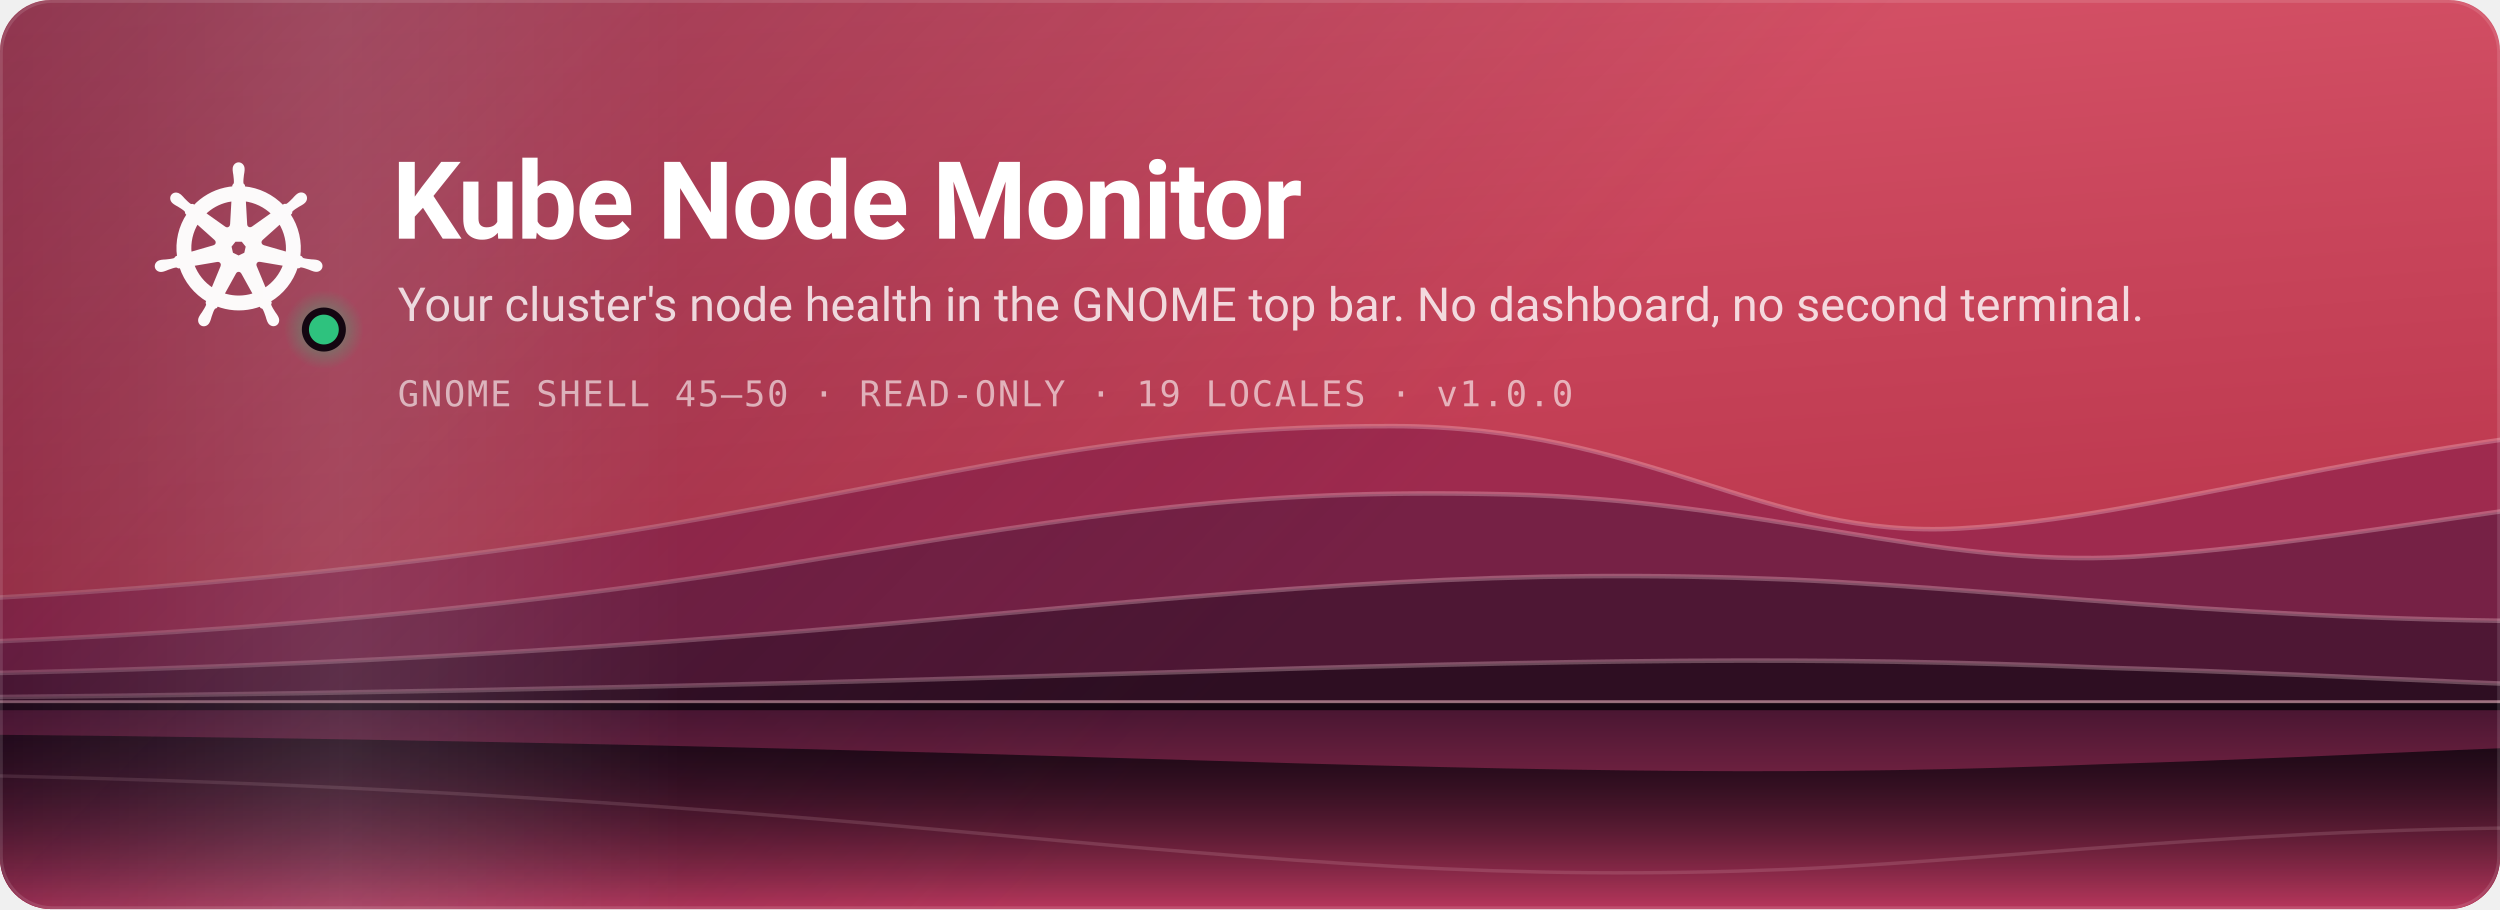
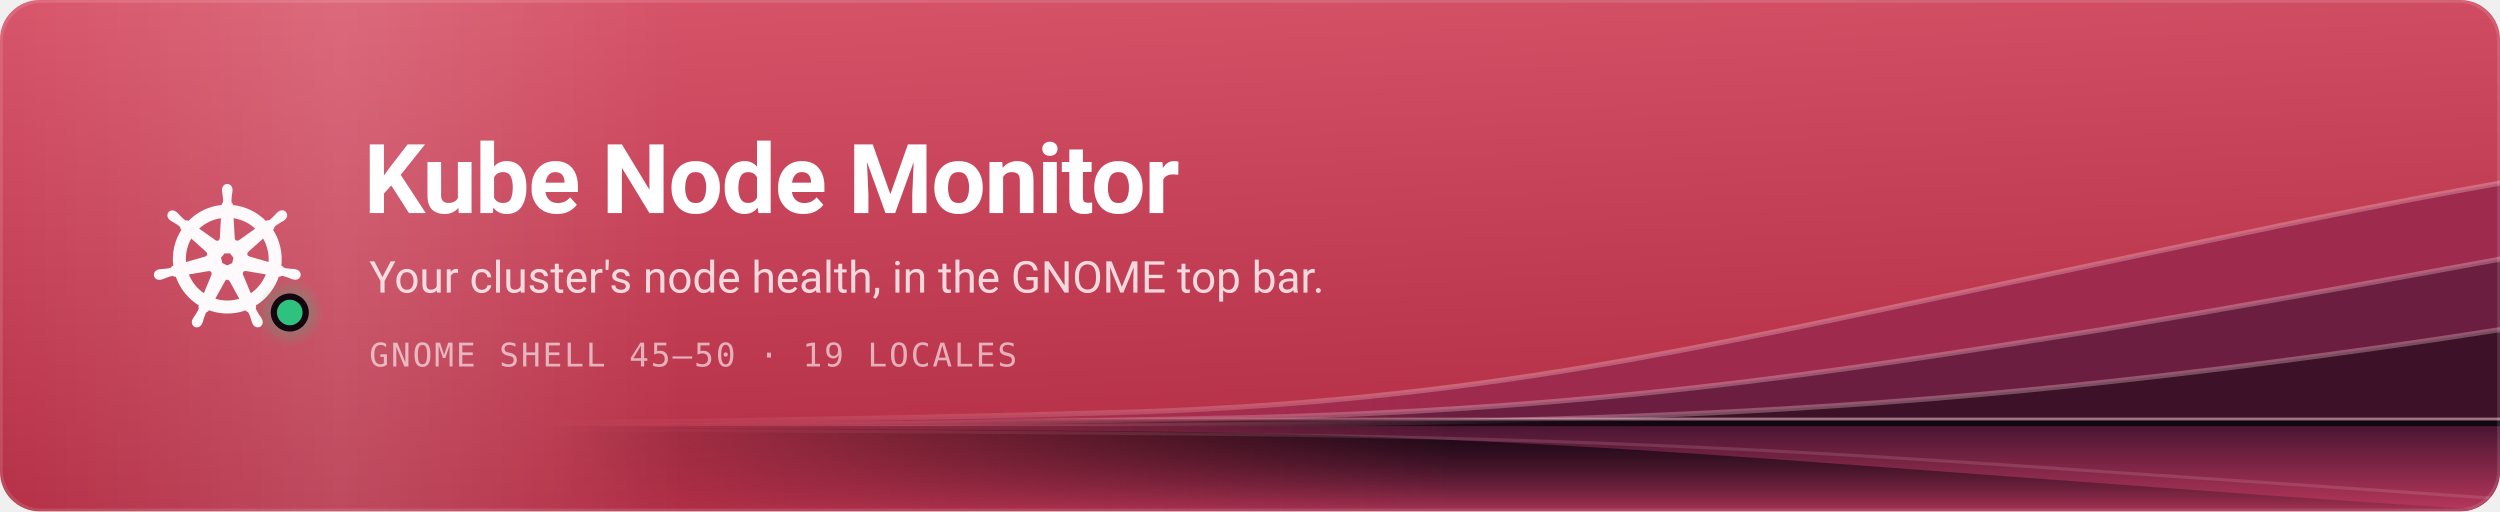
- <svg xmlns="http://www.w3.org/2000/svg" viewBox="0 0 880 320" width="880" height="320" fill="none" role="img" aria-label="Kube Node Monitor — Kubernetes node health in the GNOME top bar">
+ <svg xmlns="http://www.w3.org/2000/svg" viewBox="0 0 880 180" width="880" height="180" fill="none" role="img" aria-label="Kube Node Monitor: Kubernetes node health in the GNOME top bar">
  <style>.sweep{animation:sw 11s cubic-bezier(.45,0,.55,1) infinite}
@keyframes sw{0%{transform:translateX(-260px)}55%,100%{transform:translateX(920px)}}
.glow{animation:gl 3.2s ease-in-out infinite}
@keyframes gl{0%,100%{opacity:.3}50%{opacity:1}}
- .r0,.r1,.r2,.r3{animation:dr 34s ease-in-out infinite}
- .r1{animation-duration:27s}.r2{animation-duration:21s}.r3{animation-duration:17s}
- @keyframes dr{0%,100%{transform:translateX(-9px)}50%{transform:translateX(9px)}}@media (prefers-reduced-motion:reduce){*{animation:none!important}}</style>
+ .r0,.r1,.r2{animation:dr 34s ease-in-out infinite}
+ .r1{animation-duration:26s}.r2{animation-duration:19s}
+ @keyframes dr{0%,100%{transform:translateX(-11px)}50%{transform:translateX(11px)}}@media (prefers-reduced-motion:reduce){*{animation:none!important}}</style>
  <defs>
    <symbol id="helm" viewBox="77.892 67.452 567.062 567.062">
      <g transform="translate(-6.326094,-174.7524)">
        <path fill="currentColor" stroke="currentColor" stroke-width="8" stroke-linejoin="round" stroke-linecap="round" d="m 367.734,274.06 c -8.077,0.001 -14.626,7.276 -14.625,16.25 1e-5,0.138 0.028,0.269 0.031,0.406 -0.012,1.219 -0.071,2.688 -0.031,3.75 0.193,5.176 1.321,9.137 2,13.906 1.23,10.207 2.261,18.667 1.625,26.531 -0.619,2.965 -2.803,5.677 -4.75,7.562 l -0.344,6.188 c -8.777,0.727 -17.612,2.059 -26.438,4.062 -37.975,8.622 -70.67,28.183 -95.562,54.594 -1.615,-1.102 -4.441,-3.129 -5.281,-3.75 -2.611,0.353 -5.25,1.158 -8.688,-0.844 -6.545,-4.406 -12.506,-10.487 -19.719,-17.812 -3.305,-3.504 -5.698,-6.841 -9.625,-10.219 -0.892,-0.767 -2.253,-1.805 -3.25,-2.594 -3.07,-2.448 -6.691,-3.724 -10.188,-3.844 -4.496,-0.154 -8.824,1.604 -11.656,5.156 -5.035,6.315 -3.423,15.968 3.594,21.562 0.071,0.057 0.147,0.101 0.219,0.156 0.964,0.782 2.145,1.783 3.031,2.438 4.167,3.077 7.973,4.651 12.125,7.094 8.747,5.402 15.998,9.881 21.75,15.281 2.246,2.394 2.639,6.613 2.938,8.438 l 4.688,4.188 c -25.093,37.764 -36.707,84.409 -29.844,131.938 l -6.125,1.781 c -1.614,2.085 -3.895,5.365 -6.281,6.344 -7.525,2.37 -15.994,3.241 -26.219,4.312 -4.8,0.399 -8.942,0.161 -14.031,1.125 -1.12,0.212 -2.681,0.619 -3.906,0.906 -0.043,0.009 -0.082,0.022 -0.125,0.031 -0.067,0.015 -0.155,0.048 -0.219,0.062 -8.62,2.083 -14.158,10.006 -12.375,17.812 1.783,7.808 10.203,12.557 18.875,10.688 0.063,-0.014 0.153,-0.017 0.219,-0.031 0.098,-0.022 0.184,-0.07 0.281,-0.094 1.209,-0.265 2.724,-0.561 3.781,-0.844 5.003,-1.34 8.627,-3.308 13.125,-5.031 9.677,-3.471 17.692,-6.37 25.5,-7.5 3.261,-0.255 6.697,2.012 8.406,2.969 l 6.375,-1.094 c 14.67,45.483 45.414,82.245 84.344,105.312 l -2.656,6.375 c 0.957,2.475 2.013,5.825 1.3,8.269 -2.839,7.361 -7.701,15.131 -13.238,23.793 -2.681,4.002 -5.425,7.108 -7.844,11.688 -0.579,1.096 -1.316,2.779 -1.875,3.938 -3.759,8.042 -1.002,17.305 6.219,20.781 7.266,3.498 16.284,-0.191 20.188,-8.25 0.006,-0.011 0.026,-0.02 0.031,-0.031 0.004,-0.009 -0.004,-0.022 0,-0.031 0.556,-1.143 1.344,-2.644 1.812,-3.719 2.072,-4.747 2.762,-8.815 4.219,-13.406 3.87,-9.72 5.996,-19.919 11.323,-26.274 1.459,-1.74 3.837,-2.409 6.302,-3.07 l 3.312,-6 c 33.938,13.027 71.927,16.522 109.875,7.906 8.657,-1.966 17.014,-4.509 25.094,-7.562 0.931,1.651 2.661,4.826 3.125,5.625 2.506,0.815 5.24,1.236 7.469,4.531 3.985,6.809 6.711,14.864 10.031,24.594 1.457,4.591 2.178,8.659 4.25,13.406 0.472,1.082 1.256,2.605 1.812,3.75 3.895,8.085 12.942,11.787 20.219,8.281 7.22,-3.478 9.98,-12.74 6.219,-20.781 -0.559,-1.158 -1.327,-2.842 -1.906,-3.938 -2.419,-4.58 -5.163,-7.654 -7.844,-11.656 -5.537,-8.662 -10.13,-15.858 -12.969,-23.219 -1.187,-3.797 0.2,-6.158 1.125,-8.625 -0.554,-0.635 -1.739,-4.22 -2.438,-5.906 40.457,-23.888 70.299,-62.021 84.312,-106.062 1.892,0.297 5.182,0.879 6.25,1.094 2.2,-1.451 4.222,-3.344 8.188,-3.031 7.808,1.129 15.823,4.03 25.5,7.5 4.498,1.723 8.122,3.723 13.125,5.062 1.057,0.283 2.572,0.547 3.781,0.812 0.097,0.024 0.183,0.071 0.281,0.094 0.065,0.015 0.156,0.017 0.219,0.031 8.672,1.867 17.094,-2.879 18.875,-10.688 1.781,-7.807 -3.754,-15.732 -12.375,-17.812 -1.254,-0.285 -3.032,-0.769 -4.25,-1 -5.089,-0.964 -9.231,-0.726 -14.031,-1.125 -10.225,-1.071 -18.694,-1.943 -26.219,-4.312 -3.068,-1.19 -5.251,-4.841 -6.313,-6.344 l -5.906,-1.719 c 3.062,-22.154 2.237,-45.211 -3.062,-68.281 -5.348,-23.285 -14.8,-44.581 -27.406,-63.344 1.515,-1.377 4.376,-3.911 5.188,-4.656 0.237,-2.624 0.033,-5.376 2.75,-8.281 5.751,-5.401 13.003,-9.879 21.75,-15.281 4.152,-2.443 7.99,-4.017 12.156,-7.094 0.942,-0.696 2.229,-1.798 3.219,-2.594 7.015,-5.596 8.631,-15.248 3.594,-21.562 -5.037,-6.314 -14.797,-6.909 -21.812,-1.312 -0.999,0.791 -2.354,1.823 -3.25,2.594 -3.926,3.378 -6.351,6.714 -9.656,10.219 -7.212,7.326 -13.174,13.438 -19.719,17.844 -2.836,1.651 -6.99,1.08 -8.875,0.969 l -5.562,3.969 c -31.719,-33.261 -74.905,-54.525 -121.406,-58.656 -0.13,-1.949 -0.3,-5.471 -0.344,-6.531 -1.904,-1.822 -4.203,-3.377 -4.781,-7.312 -0.636,-7.864 0.426,-16.325 1.656,-26.531 0.679,-4.769 1.807,-8.73 2,-13.906 0.044,-1.177 -0.026,-2.884 -0.031,-4.156 -0.001,-8.974 -6.548,-16.251 -14.625,-16.25 z m -18.312,113.438 -4.344,76.719 -0.312,0.156 c -0.291,6.863 -5.94,12.344 -12.875,12.344 -2.841,0 -5.463,-0.912 -7.594,-2.469 l -0.125,0.062 -62.906,-44.594 c 19.334,-19.011 44.063,-33.06 72.562,-39.531 5.206,-1.182 10.41,-2.059 15.594,-2.688 z m 36.656,0 c 33.273,4.092 64.045,19.159 87.625,42.25 l -62.5,44.312 -0.219,-0.094 c -5.547,4.052 -13.363,3.046 -17.688,-2.375 -1.771,-2.221 -2.701,-4.832 -2.812,-7.469 l -0.062,-0.031 z m -147.625,70.875 57.438,51.375 -0.062,0.312 c 5.184,4.507 5.949,12.328 1.625,17.75 -1.771,2.221 -4.142,3.711 -6.688,4.406 l -0.062,0.25 -73.625,21.25 c -3.747,-34.265 4.329,-67.574 21.375,-95.344 z m 258.156,0.031 c 8.534,13.833 14.997,29.282 18.844,46.031 3.801,16.548 4.755,33.067 3.188,49.031 l -74,-21.312 -0.062,-0.312 c -6.627,-1.811 -10.699,-8.552 -9.156,-15.312 0.632,-2.77 2.102,-5.113 4.094,-6.844 l -0.031,-0.156 57.125,-51.125 z m -140.656,55.312 23.531,0 14.625,18.281 -5.25,22.812 -21.125,10.156 -21.188,-10.188 -5.25,-22.812 z m 75.438,62.562 c 1,-0.051 1.996,0.04 2.969,0.219 l 0.125,-0.156 76.156,12.875 c -11.146,31.313 -32.473,58.44 -60.969,76.594 l -29.562,-71.406 0.094,-0.125 c -2.716,-6.31 0.002,-13.71 6.25,-16.719 1.6,-0.77 3.271,-1.197 4.938,-1.281 z m -127.906,0.312 c 5.812,0.082 11.025,4.115 12.375,10.031 0.632,2.77 0.325,5.514 -0.719,7.938 l 0.219,0.281 -29.25,70.688 c -27.347,-17.549 -49.129,-43.824 -60.781,-76.062 l 75.5,-12.812 0.125,0.156 c 0.845,-0.155 1.701,-0.23 2.531,-0.219 z m 63.781,30.969 c 2.024,-0.074 4.079,0.341 6.031,1.281 2.56,1.233 4.537,3.173 5.781,5.5 l 0.281,0 37.219,67.25 c -4.83,1.619 -9.796,3.003 -14.875,4.156 -28.465,6.463 -56.839,4.505 -82.531,-4.25 l 37.125,-67.125 0.062,0 c 2.228,-4.164 6.452,-6.649 10.906,-6.812 z" />
      </g>
    </symbol>
-     <linearGradient id="sky" x1="0" y1="0" x2="0.2" y2="1">
+     <linearGradient id="sky" x1="0" y1="0" x2="0.25" y2="1">
      <stop offset="0" stop-color="#D8556A" />
      <stop offset="1" stop-color="#B32E45" />
    </linearGradient>
    <linearGradient id="pool" x1="0" y1="0" x2="0" y2="1">
      <stop offset="0" stop-color="#4A1632" />
      <stop offset="1" stop-color="#B8375C" />
    </linearGradient>
    <linearGradient id="poolShade" x1="0" y1="0" x2="0" y2="1">
      <stop offset="0" stop-color="#140611" stop-opacity="0.95" />
      <stop offset="1" stop-color="#140611" stop-opacity="0" />
    </linearGradient>
+     <linearGradient id="waveFade" x1="0" y1="0" x2="1" y2="0">
+       <stop offset="0.22" stop-color="#000" />
+       <stop offset="0.58" stop-color="#fff" />
+     </linearGradient>
+     <mask id="waveMask">
+       <rect width="880" height="180" fill="url(#waveFade)" />
+     </mask>
+     <linearGradient id="creaseFade" x1="0" y1="0" x2="1" y2="0">
+       <stop offset="0.34" stop-color="#140611" stop-opacity="0" />
+       <stop offset="0.66" stop-color="#140611" stop-opacity="1" />
+     </linearGradient>
+     <linearGradient id="hlFade" x1="0" y1="0" x2="1" y2="0">
+       <stop offset="0.34" stop-color="rgba(255,196,208,0.55)" stop-opacity="0" />
+       <stop offset="0.66" stop-color="rgba(255,196,208,0.55)" stop-opacity="1" />
+     </linearGradient>
    <linearGradient id="sweep" x1="0" y1="0" x2="1" y2="0">
      <stop offset="0" stop-color="#fff" stop-opacity="0" />
-       <stop offset="0.5" stop-color="#fff" stop-opacity="0.14" />
+       <stop offset="0.5" stop-color="#fff" stop-opacity="0.13" />
      <stop offset="1" stop-color="#fff" stop-opacity="0" />
-     </linearGradient>
-     <linearGradient id="scrim" x1="0" y1="0" x2="1" y2="0.35">
-       <stop offset="0" stop-color="#3A1230" stop-opacity="0.46" />
-       <stop offset="0.68" stop-color="#3A1230" stop-opacity="0" />
    </linearGradient>
    <radialGradient id="dotGlow">
      <stop offset="0" stop-color="#2EC27E" stop-opacity="0.6" />
      <stop offset="1" stop-color="#2EC27E" stop-opacity="0" />
    </radialGradient>
    <clipPath id="card">
-       <rect width="880" height="320" rx="18" />
+       <rect width="880" height="180" rx="14" />
    </clipPath>
  </defs>
  <g clip-path="url(#card)">
-     <rect width="880" height="320" fill="url(#sky)" />
-     <g class="r0">
-       <path d="M-80,214 C40,210 150,200 250,182 C350,164 400,150 490,150 C580,150 620,190 690,186 C760,182 830,156 960,146 L960,250 L-80,250 Z" fill="#9E2A4E" />
-       <path d="M-80,214 C40,210 150,200 250,182 C350,164 400,150 490,150 C580,150 620,190 690,186 C760,182 830,156 960,146" fill="none" stroke="rgba(255,214,222,0.30)" stroke-width="1.6" />
+     <rect width="880" height="180" fill="url(#sky)" />
+     <g mask="url(#waveMask)">
+       <g class="r0">
+         <path d="M-80,150 C120,150 260,149 400,145 C520,141 600,122 700,101 C800,80 870,64 960,52 L960,150 L-80,150 Z" fill="#9E2A4E" />
+         <path d="M-80,150 C120,150 260,149 400,145 C520,141 600,122 700,101 C800,80 870,64 960,52" fill="none" stroke="rgba(255,214,222,0.30)" stroke-width="1.8" />
+       </g>
+       <g class="r1">
+         <path d="M-80,151 C140,151 300,150 440,147 C560,144 640,132 740,116 C830,101 900,87 960,77 L960,150 L-80,150 Z" fill="#6B1E40" />
+         <path d="M-80,151 C140,151 300,150 440,147 C560,144 640,132 740,116 C830,101 900,87 960,77" fill="none" stroke="rgba(255,214,222,0.30)" stroke-width="1.8" />
+       </g>
+       <g class="r2">
+         <path d="M-80,152 C160,152 320,151 480,149 C610,147 690,141 780,130 C860,120 920,110 960,102 L960,150 L-80,150 Z" fill="#3D1229" />
+         <path d="M-80,152 C160,152 320,151 480,149 C610,147 690,141 780,130 C860,120 920,110 960,102" fill="none" stroke="rgba(255,214,222,0.30)" stroke-width="1.8" />
+       </g>
+       <rect y="147.5" width="880" height="5" fill="url(#creaseFade)" />
+       <rect y="147" width="880" height="1" fill="url(#hlFade)" />
+       <rect y="150" width="880" height="30" fill="url(#pool)" />
+       <path d="M-80,150 C120,150 260,150.4 400,151.8 C520,153.2 600,159.8 700,167.2 C800,174.5 870,180 960,184 L960,180 L-80,180 Z" fill="url(#poolShade)" />
+       <path d="M-80,151 C140,151 300,151.5 440,153 C560,154.5 640,159 740,166 C830,172 900,177 960,181" fill="none" stroke="rgba(255,214,222,0.30)" stroke-width="1.1" opacity="0.45" />
    </g>
-     <g class="r1">
-       <path d="M-80,228 C50,226 170,216 280,198 C390,180 440,172 530,174 C620,176 680,200 750,196 C815,192 880,178 960,170 L960,250 L-80,250 Z" fill="#762145" />
-       <path d="M-80,228 C50,226 170,216 280,198 C390,180 440,172 530,174 C620,176 680,200 750,196 C815,192 880,178 960,170" fill="none" stroke="rgba(255,214,222,0.30)" stroke-width="1.6" />
-     </g>
-     <g class="r2">
-       <path d="M-80,238 C70,237 200,230 330,218 C460,206 530,200 630,204 C720,208 810,222 960,218 L960,250 L-80,250 Z" fill="#4E1734" />
-       <path d="M-80,238 C70,237 200,230 330,218 C460,206 530,200 630,204 C720,208 810,222 960,218" fill="none" stroke="rgba(255,214,222,0.30)" stroke-width="1.6" />
-     </g>
-     <g class="r3">
-       <path d="M-80,246 C90,245 240,242 400,237 C560,232 640,231 740,235 C840,238 900,243 960,242 L960,250 L-80,250 Z" fill="#2E0E22" />
-       <path d="M-80,246 C90,245 240,242 400,237 C560,232 640,231 740,235 C840,238 900,243 960,242" fill="none" stroke="rgba(255,214,222,0.30)" stroke-width="1.6" />
-     </g>
-     <rect y="247" width="880" height="6" fill="#140611" />
-     <rect y="246.5" width="880" height="1" fill="rgba(255,196,208,0.55)" />
-     <rect y="250" width="880" height="70" fill="url(#pool)" />
-     <path d="M-80,258 C90,259 240,262 400,267 C560,272 640,273 740,269 C840,266 900,261 960,262 L960,320 L-80,320 Z" fill="url(#poolShade)" />
-     <path d="M-80,272 C70,273 200,280 330,292 C460,304 530,310 630,306 C720,302 810,288 960,292" fill="none" stroke="rgba(255,214,222,0.30)" stroke-width="1.2" opacity="0.5" />
-     <rect class="sweep" width="240" height="320" fill="url(#sweep)" />
-     <rect width="880" height="320" fill="url(#scrim)" />
+     <rect class="sweep" width="240" height="180" fill="url(#sweep)" />
  </g>
  <g color="#FFFFFF">
-     <use href="#helm" x="52" y="54" width="64" height="64" opacity="0.97" />
-     <circle cx="114" cy="116" r="14" fill="url(#dotGlow)" class="glow" />
-     <circle cx="114" cy="116" r="6.5" fill="#2EC27E" stroke="#140611" stroke-width="2.5" />
+     <use href="#helm" x="52" y="62" width="56" height="56" opacity="0.97" />
+     <circle cx="102" cy="110" r="12" fill="url(#dotGlow)" class="glow" />
+     <circle cx="102" cy="110" r="5.6" fill="#2EC27E" stroke="#140611" stroke-width="2.2" />
  </g>
-   <text x="138" y="84" font-family="system-ui,-apple-system,'Segoe UI',Roboto,'Helvetica Neue',Arial,sans-serif" font-size="38" font-weight="700" fill="#FFFFFF" letter-spacing="-0.6">Kube Node Monitor</text>
-   <text x="140" y="113" font-family="system-ui,-apple-system,'Segoe UI',Roboto,'Helvetica Neue',Arial,sans-serif" font-size="16.5" fill="rgba(255,255,255,0.80)">Your cluster's node health in the GNOME top bar. No dashboard, no second terminal.</text>
-   <text x="140" y="143" font-family="ui-monospace,'SF Mono','Cascadia Code',Menlo,Consolas,monospace" font-size="12.5" fill="rgba(255,255,255,0.60)" letter-spacing="0.6">GNOME SHELL 45–50   ·   READ-ONLY   ·   19 LOCALES   ·   v1.0.0</text>
-   <rect x="0.5" y="0.5" width="879" height="319" rx="18" fill="none" stroke="rgba(255,255,255,0.12)" />
+   <text x="128" y="75" font-family="system-ui,-apple-system,'Segoe UI',Roboto,'Helvetica Neue',Arial,sans-serif" font-size="34" font-weight="700" fill="#FFFFFF" letter-spacing="-0.5">Kube Node Monitor</text>
+   <text x="130" y="103" font-family="system-ui,-apple-system,'Segoe UI',Roboto,'Helvetica Neue',Arial,sans-serif" font-size="15.5" fill="rgba(255,255,255,0.80)">Your cluster's node health, in the GNOME top bar.</text>
+   <text x="130" y="129" font-family="ui-monospace,'SF Mono','Cascadia Code',Menlo,Consolas,monospace" font-size="11.5" fill="rgba(255,255,255,0.60)" letter-spacing="0.7">GNOME SHELL 45–50   ·   19 LOCALES</text>
+   <rect x="0.5" y="0.5" width="879" height="179" rx="14" fill="none" stroke="rgba(255,255,255,0.12)" />
</svg>
